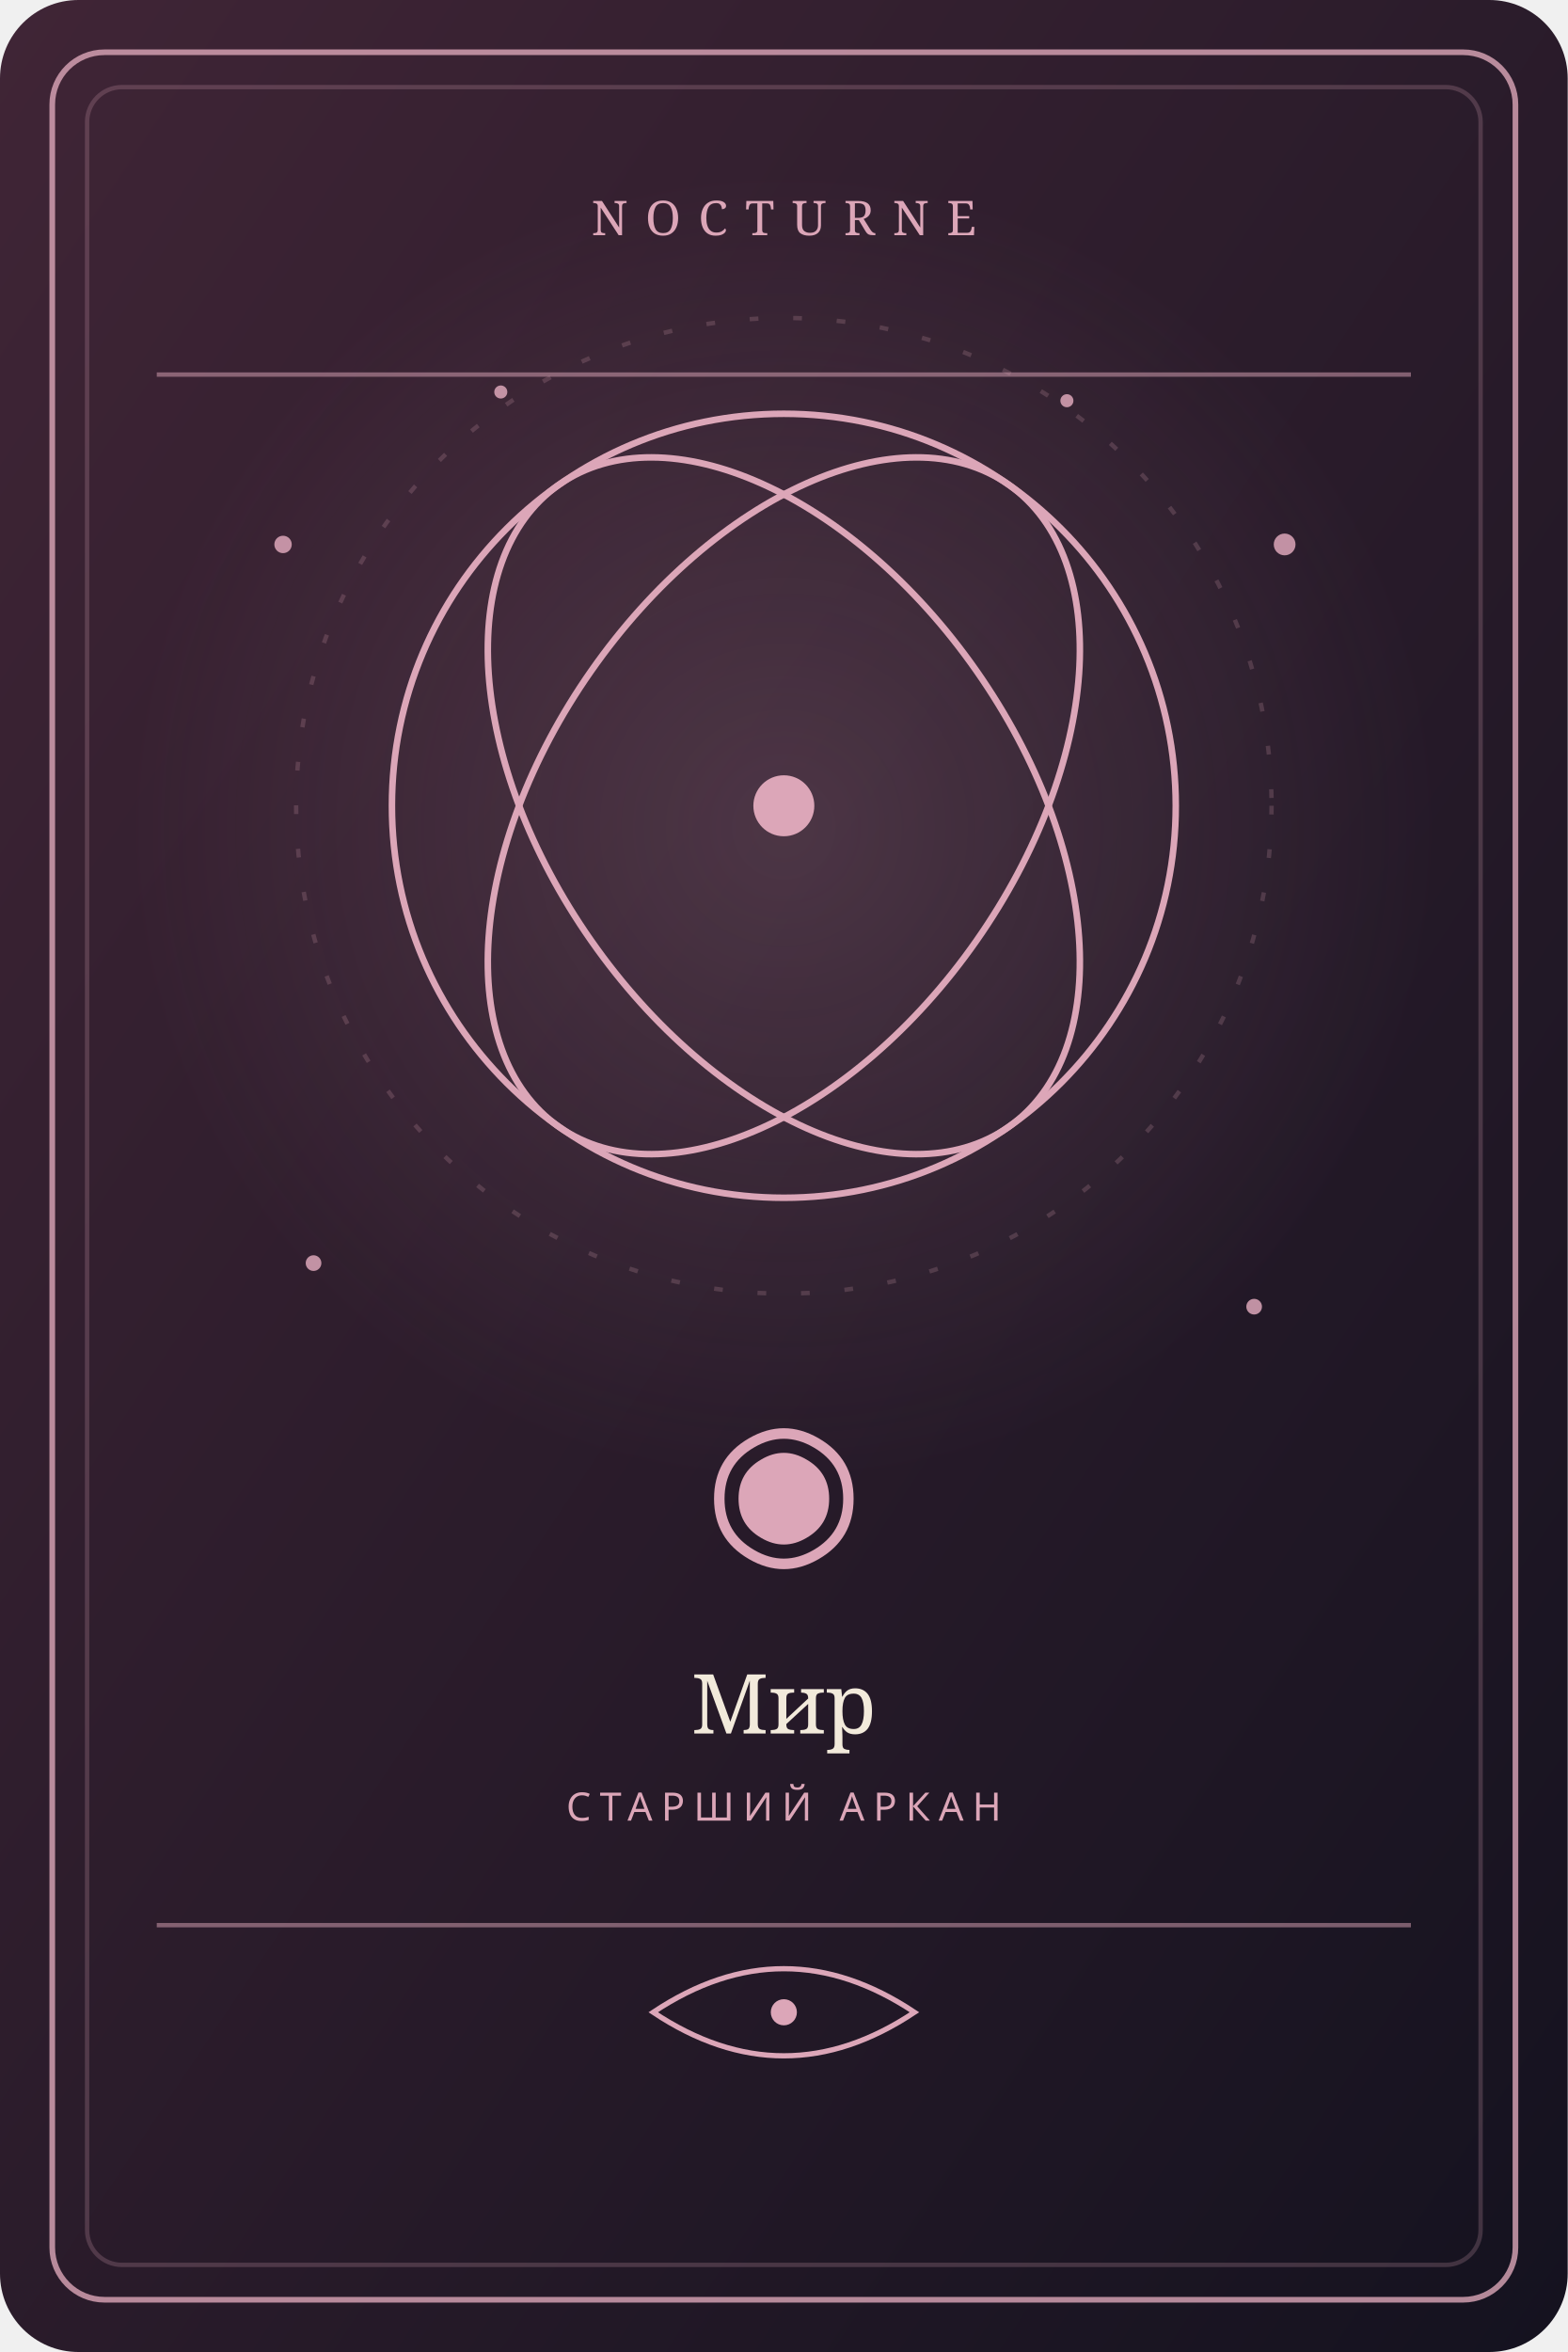
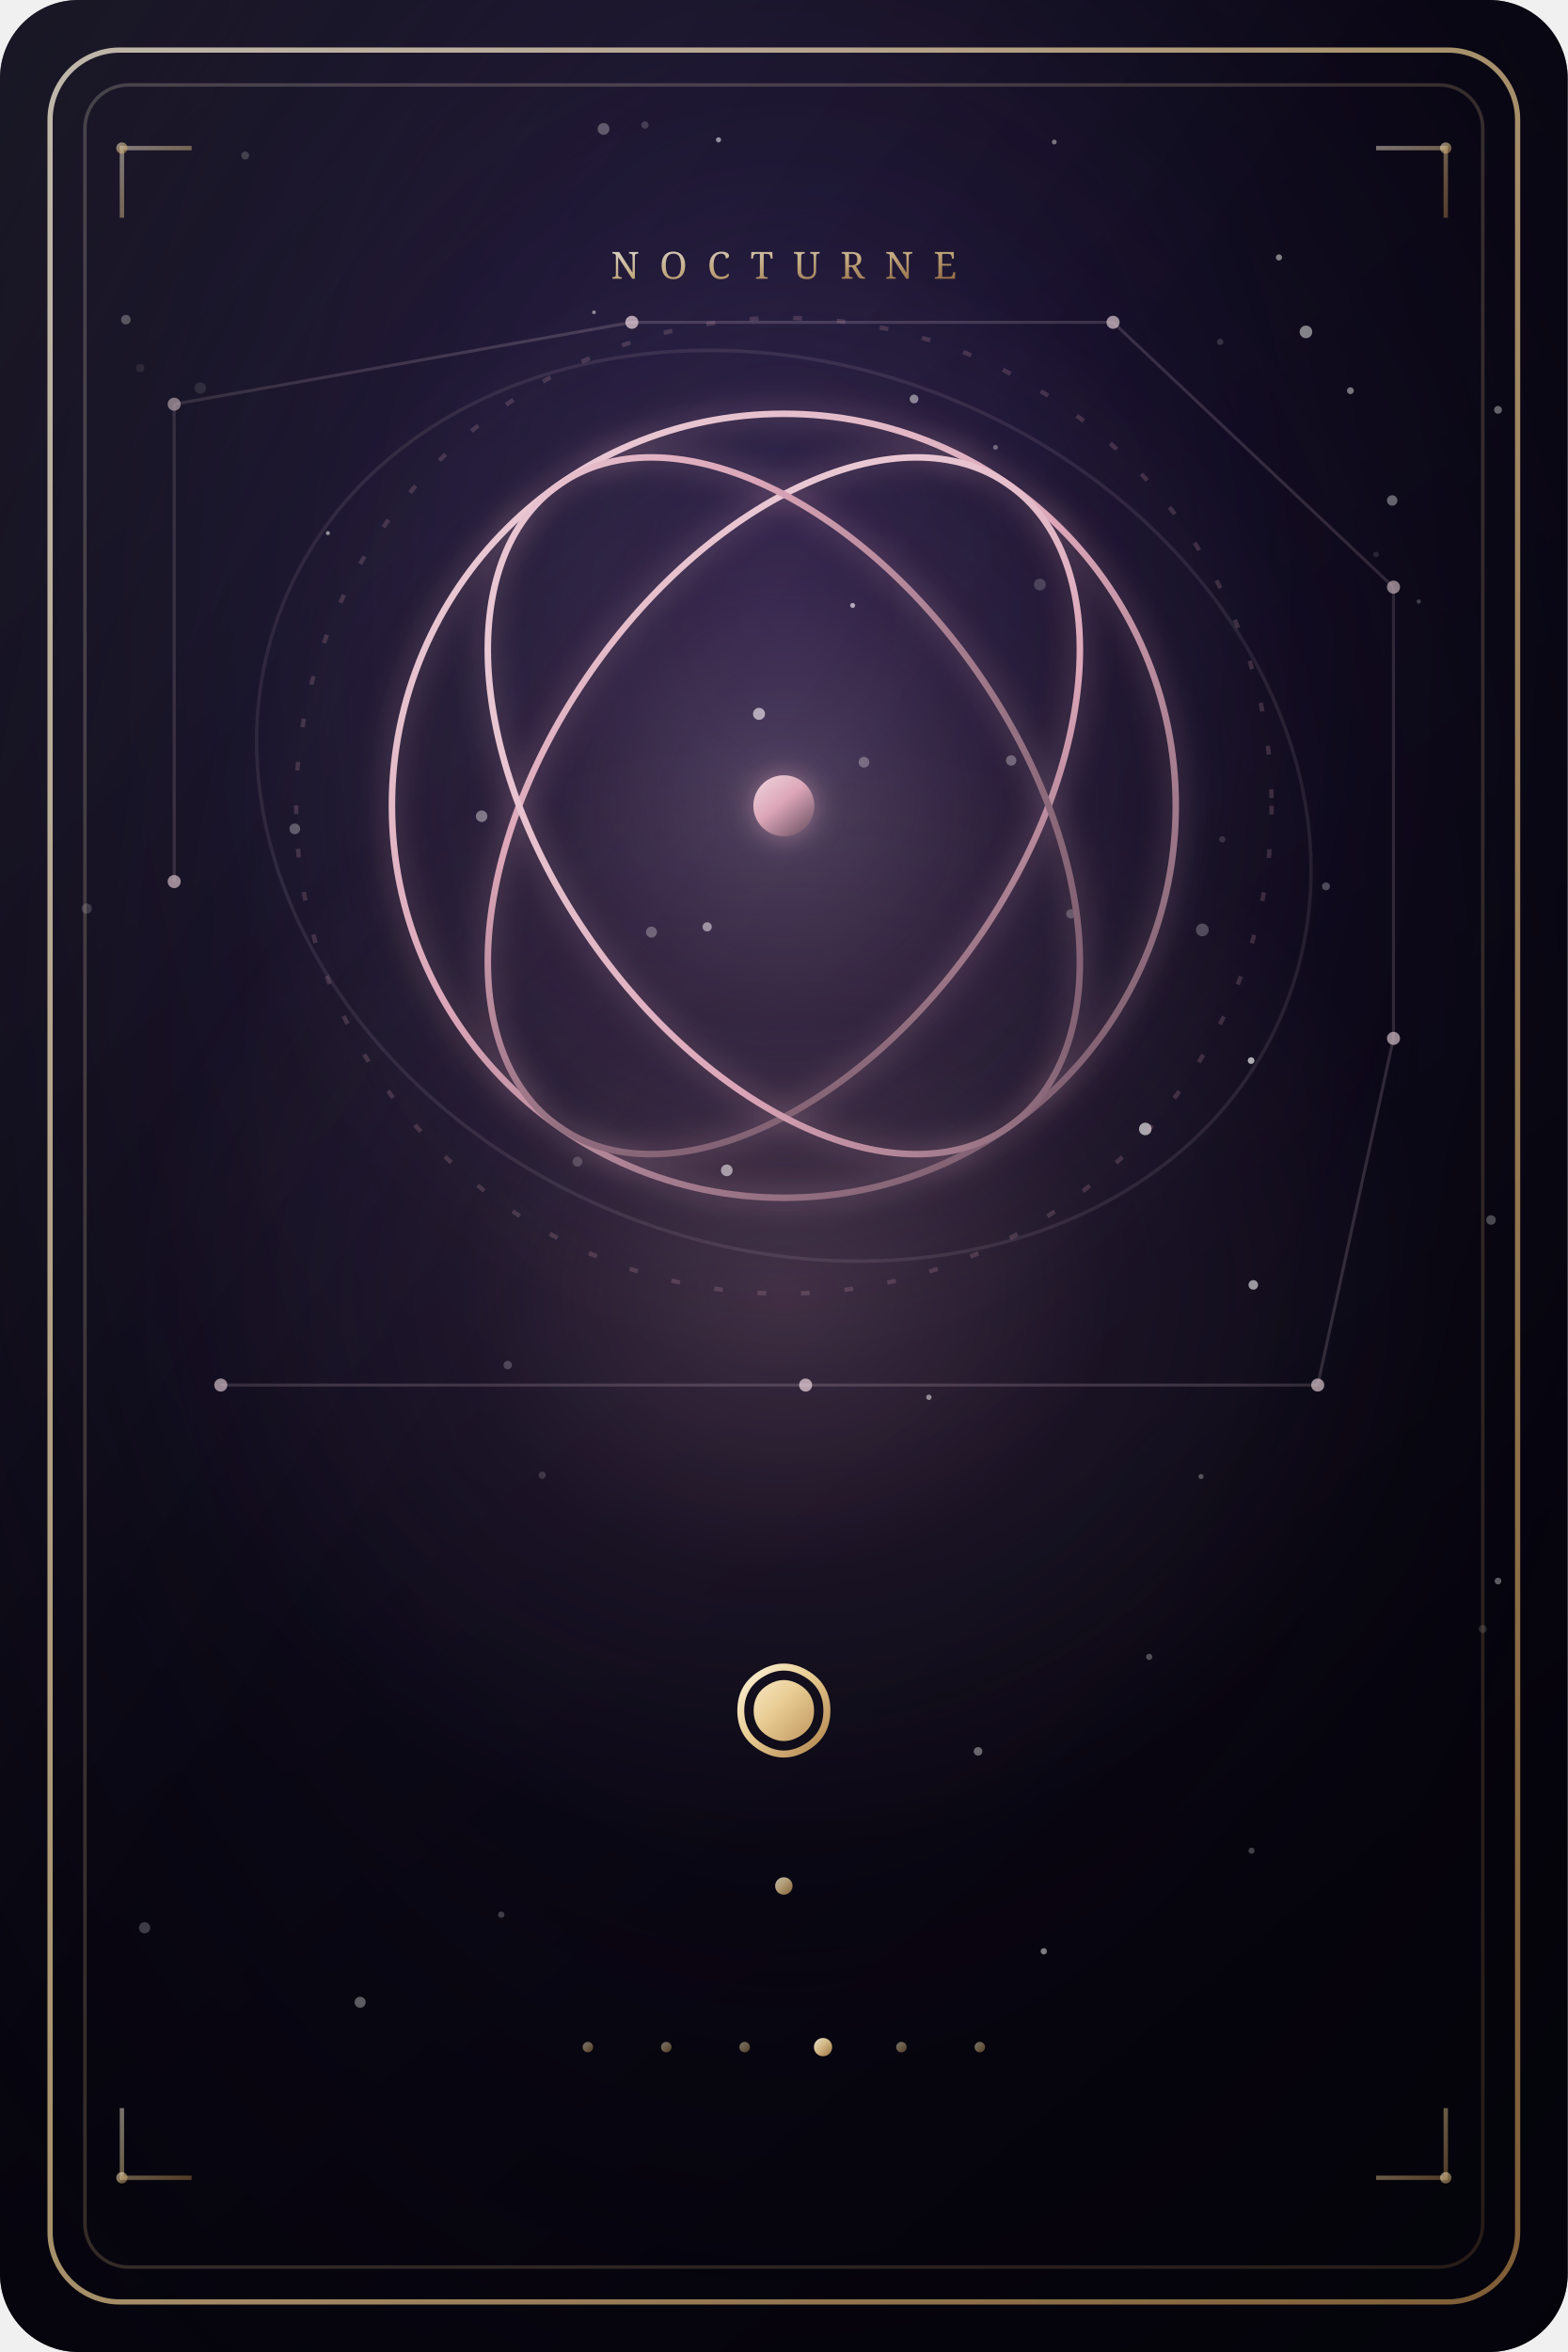
<svg xmlns="http://www.w3.org/2000/svg" viewBox="0 0 360 540" role="img" aria-label="Nocturne Tarot — Мир">
  <defs>
-     <linearGradient id="bg" x1="0" y1="0" x2="1" y2="1">
-       <stop stop-color="#402536" />
-       <stop offset="1" stop-color="#14121f" />
+     <linearGradient id="bg" x1="0" y1="0" x2=".55" y2="1">
+       <stop offset="0" stop-color="#161029" />
+       <stop offset=".5" stop-color="#0e0a1b" />
+       <stop offset="1" stop-color="#06040d" />
    </linearGradient>
-     <radialGradient id="glow">
-       <stop stop-color="#dca6b8" stop-opacity=".18" />
+     <radialGradient id="neb" cx=".5" cy=".26" r=".66">
+       <stop offset="0" stop-color="#6b4ab4" stop-opacity=".26" />
+       <stop offset=".5" stop-color="#3d2a6b" stop-opacity=".1" />
+       <stop offset="1" stop-color="#0a0814" stop-opacity="0" />
+     </radialGradient>
+     <radialGradient id="accentGlow" cx=".5" cy=".5" r=".5">
+       <stop offset="0" stop-color="#dca6b8" stop-opacity=".22" />
+       <stop offset=".5" stop-color="#dca6b8" stop-opacity=".06" />
      <stop offset="1" stop-color="#dca6b8" stop-opacity="0" />
    </radialGradient>
+     <radialGradient id="halo" cx=".5" cy=".5" r=".5">
+       <stop offset="0" stop-color="#efd7df" stop-opacity=".22" />
+       <stop offset=".4" stop-color="#dca6b8" stop-opacity=".08" />
+       <stop offset="1" stop-color="#dca6b8" stop-opacity="0" />
+     </radialGradient>
+     <radialGradient id="vig" cx=".5" cy=".44" r=".76">
+       <stop offset=".42" stop-color="#04030a" stop-opacity="0" />
+       <stop offset="1" stop-color="#04030a" stop-opacity=".8" />
+     </radialGradient>
+     <linearGradient id="gold" x1="0" y1="0" x2="1" y2="1">
+       <stop offset="0" stop-color="#fff6df" />
+       <stop offset=".45" stop-color="#e8cc93" />
+       <stop offset="1" stop-color="#ad7f47" />
+     </linearGradient>
+     <linearGradient id="sig" x1="0" y1="0" x2=".8" y2="1">
+       <stop offset="0" stop-color="#efd7df" />
+       <stop offset=".5" stop-color="#dca6b8" />
+       <stop offset="1" stop-color="#76596a" />
+     </linearGradient>
+     <linearGradient id="sheen" x1="0" y1="0" x2="1" y2="1">
+       <stop offset="0" stop-color="#ffffff" stop-opacity=".06" />
+       <stop offset=".45" stop-color="#ffffff" stop-opacity="0" />
+     </linearGradient>
+     <filter id="glow" x="-40%" y="-40%" width="180%" height="180%">
+       <feDropShadow dx="0" dy="0" stdDeviation="3.2" flood-color="#dca6b8" flood-opacity=".55" />
+     </filter>
  </defs>
  <rect width="360" height="540" rx="18" fill="url(#bg)" />
-   <rect x="12" y="12" width="336" height="516" rx="12" fill="none" stroke="#dca6b8" stroke-opacity=".8" stroke-width="1.3" />
-   <rect x="20" y="20" width="320" height="500" rx="8" fill="none" stroke="#dca6b8" stroke-opacity=".22" />
-   <circle cx="180" cy="190" r="150" fill="url(#glow)" />
-   <path d="M36 86 H324 M36 442 H324" stroke="#dca6b8" stroke-opacity=".5" />
+   <rect width="360" height="540" rx="18" fill="url(#neb)" />
+   <ellipse cx="180" cy="297" rx="150" ry="128" fill="url(#accentGlow)" />
+   <g>
+     <circle cx="195.8" cy="139.0" r="0.57" fill="#fff" opacity="0.63" />
+     <circle cx="32.2" cy="84.5" r="0.97" fill="#fff" opacity="0.12" />
+     <circle cx="82.7" cy="459.7" r="1.27" fill="#fff" opacity="0.49" />
+     <circle cx="276.1" cy="213.5" r="1.47" fill="#fff" opacity="0.24" />
+     <circle cx="344.0" cy="363.0" r="0.77" fill="#fff" opacity="0.53" />
+     <circle cx="149.6" cy="214.0" r="1.26" fill="#fff" opacity="0.29" />
+     <circle cx="293.7" cy="59.1" r="0.71" fill="#fff" opacity="0.63" />
+     <circle cx="344.0" cy="94.1" r="0.90" fill="#fff" opacity="0.58" />
+     <circle cx="287.8" cy="295.0" r="1.10" fill="#fff" opacity="0.57" />
+     <circle cx="316.0" cy="127.3" r="0.65" fill="#fff" opacity="0.13" />
+     <circle cx="304.5" cy="203.5" r="0.90" fill="#fff" opacity="0.28" />
+     <circle cx="319.7" cy="114.9" r="1.20" fill="#fff" opacity="0.48" />
+     <circle cx="198.4" cy="175.0" r="1.23" fill="#fff" opacity="0.30" />
+     <circle cx="263.0" cy="259.2" r="1.44" fill="#fff" opacity="0.62" />
+     <circle cx="19.9" cy="208.6" r="1.17" fill="#fff" opacity="0.22" />
+     <circle cx="115.1" cy="439.6" r="0.73" fill="#fff" opacity="0.26" />
+     <circle cx="28.9" cy="73.4" r="1.10" fill="#fff" opacity="0.43" />
+     <circle cx="280.2" cy="78.5" r="0.73" fill="#fff" opacity="0.18" />
+     <circle cx="132.6" cy="266.7" r="1.13" fill="#fff" opacity="0.19" />
+     <circle cx="310.1" cy="89.7" r="0.79" fill="#fff" opacity="0.57" />
+     <circle cx="232.2" cy="174.6" r="1.19" fill="#fff" opacity="0.32" />
+     <circle cx="138.6" cy="29.6" r="1.35" fill="#fff" opacity="0.34" />
+     <circle cx="239.7" cy="448.0" r="0.73" fill="#fff" opacity="0.58" />
+     <circle cx="340.5" cy="374.0" r="0.92" fill="#fff" opacity="0.21" />
+     <circle cx="165.0" cy="32.1" r="0.59" fill="#fff" opacity="0.59" />
+     <circle cx="148.1" cy="28.7" r="0.84" fill="#fff" opacity="0.20" />
+     <circle cx="178.8" cy="395.9" r="0.67" fill="#fff" opacity="0.27" />
+     <circle cx="287.4" cy="424.9" r="0.70" fill="#fff" opacity="0.32" />
+     <circle cx="209.9" cy="91.6" r="1.00" fill="#fff" opacity="0.47" />
+     <circle cx="299.9" cy="76.2" r="1.45" fill="#fff" opacity="0.63" />
+     <circle cx="67.7" cy="190.3" r="1.23" fill="#fff" opacity="0.30" />
+     <circle cx="116.6" cy="313.4" r="0.97" fill="#fff" opacity="0.21" />
+     <circle cx="287.3" cy="243.5" r="0.77" fill="#fff" opacity="0.66" />
+     <circle cx="242.1" cy="32.6" r="0.55" fill="#fff" opacity="0.51" />
+     <circle cx="213.3" cy="320.8" r="0.62" fill="#fff" opacity="0.49" />
+     <circle cx="275.8" cy="339.0" r="0.58" fill="#fff" opacity="0.29" />
+     <circle cx="110.6" cy="187.4" r="1.32" fill="#fff" opacity="0.41" />
+     <circle cx="245.9" cy="209.8" r="1.07" fill="#fff" opacity="0.24" />
+     <circle cx="56.3" cy="35.7" r="0.90" fill="#fff" opacity="0.28" />
+     <circle cx="228.6" cy="102.7" r="0.56" fill="#fff" opacity="0.34" />
+     <circle cx="280.7" cy="192.7" r="0.73" fill="#fff" opacity="0.14" />
+     <circle cx="238.8" cy="134.2" r="1.36" fill="#fff" opacity="0.18" />
+     <circle cx="75.3" cy="122.4" r="0.46" fill="#fff" opacity="0.57" />
+     <circle cx="46.0" cy="89.1" r="1.30" fill="#fff" opacity="0.13" />
+     <circle cx="162.4" cy="212.8" r="1.06" fill="#fff" opacity="0.50" />
+     <circle cx="263.9" cy="380.4" r="0.72" fill="#fff" opacity="0.30" />
+     <circle cx="174.3" cy="163.9" r="1.38" fill="#fff" opacity="0.61" />
+     <circle cx="342.4" cy="280.1" r="1.10" fill="#fff" opacity="0.35" />
+     <circle cx="166.9" cy="268.7" r="1.34" fill="#fff" opacity="0.55" />
+     <circle cx="33.2" cy="442.6" r="1.29" fill="#fff" opacity="0.38" />
+     <circle cx="224.6" cy="402.1" r="0.99" fill="#fff" opacity="0.38" />
+     <circle cx="136.4" cy="71.7" r="0.43" fill="#fff" opacity="0.49" />
+     <circle cx="124.5" cy="338.7" r="0.83" fill="#fff" opacity="0.16" />
+     <circle cx="325.8" cy="138.1" r="0.49" fill="#fff" opacity="0.28" />
+   </g>
+   <g>
+     <circle cx="40.0" cy="202.4" r="1.5" fill="#efd7df" opacity=".7" />
+     <circle cx="40.0" cy="92.8" r="1.5" fill="#efd7df" opacity=".7" />
+     <circle cx="145.1" cy="74.0" r="1.5" fill="#efd7df" opacity=".7" />
+     <circle cx="255.6" cy="74.0" r="1.5" fill="#efd7df" opacity=".7" />
+     <circle cx="320.0" cy="134.8" r="1.5" fill="#efd7df" opacity=".7" />
+     <circle cx="320.0" cy="238.4" r="1.5" fill="#efd7df" opacity=".7" />
+     <circle cx="302.6" cy="318.0" r="1.5" fill="#efd7df" opacity=".7" />
+     <circle cx="185.0" cy="318.0" r="1.5" fill="#efd7df" opacity=".7" />
+     <circle cx="50.7" cy="318.0" r="1.5" fill="#efd7df" opacity=".7" />
+     <line x1="40.0" y1="202.4" x2="40.0" y2="92.8" stroke="#efd7df" stroke-opacity=".18" stroke-width=".7" />
+     <line x1="40.0" y1="92.8" x2="145.1" y2="74.0" stroke="#efd7df" stroke-opacity=".18" stroke-width=".7" />
+     <line x1="145.1" y1="74.0" x2="255.6" y2="74.0" stroke="#efd7df" stroke-opacity=".18" stroke-width=".7" />
+     <line x1="255.6" y1="74.0" x2="320.0" y2="134.8" stroke="#efd7df" stroke-opacity=".18" stroke-width=".7" />
+     <line x1="320.0" y1="134.8" x2="320.0" y2="238.4" stroke="#efd7df" stroke-opacity=".18" stroke-width=".7" />
+     <line x1="320.0" y1="238.4" x2="302.6" y2="318.0" stroke="#efd7df" stroke-opacity=".18" stroke-width=".7" />
+     <line x1="302.6" y1="318.0" x2="185.0" y2="318.0" stroke="#efd7df" stroke-opacity=".18" stroke-width=".7" />
+     <line x1="185.0" y1="318.0" x2="50.7" y2="318.0" stroke="#efd7df" stroke-opacity=".18" stroke-width=".7" />
+   </g>
+   <ellipse cx="180" cy="185" rx="124" ry="101" transform="rotate(22 180 185)" fill="none" stroke="#efd7df" stroke-opacity=".1" stroke-width=".8" />
+   <rect width="360" height="540" rx="18" fill="url(#vig)" />
+   <rect width="360" height="540" rx="18" fill="url(#sheen)" />
+   <circle cx="180" cy="185" r="126" fill="url(#halo)" />
+   <rect x="11.5" y="11.5" width="337" height="517" rx="16" fill="none" stroke="url(#gold)" stroke-opacity=".72" stroke-width="1.2" />
+   <rect x="19.5" y="19.5" width="321" height="501" rx="10" fill="none" stroke="url(#gold)" stroke-opacity=".2" stroke-width=".8" />
+   <g stroke="url(#gold)" stroke-opacity=".45" stroke-width="1" fill="none">
+     <path d="M28 50 V34 H44" />
+     <path d="M332 50 V34 H316" />
+     <path d="M28 484 V500 H44" />
+     <path d="M332 484 V500 H316" />
+   </g>
+   <g fill="url(#gold)" opacity=".55">
+     <circle cx="28" cy="34" r="1.3" />
+     <circle cx="332" cy="34" r="1.3" />
+     <circle cx="28" cy="500" r="1.3" />
+     <circle cx="332" cy="500" r="1.3" />
+   </g>
+   <path d="M58 60 H114 M246 60 H302" stroke="url(#gold)" stroke-opacity=".34" stroke-width=".9" />
+   <text x="180" y="64" text-anchor="middle" fill="url(#gold)" fill-opacity=".82" font-family="Georgia,serif" font-size="8.6" letter-spacing="4.6">NOCTURNE</text>
  <circle cx="180" cy="185" r="112" fill="none" stroke="#dca6b8" stroke-opacity=".2" stroke-dasharray="2 8" />
-   <circle cx="180" cy="185" r="90.0" fill="none" stroke="#dca6b8" stroke-width="1.5" />
-   <ellipse cx="180" cy="185" rx="54" ry="90" transform="rotate(35 180 185)" fill="none" stroke="#dca6b8" stroke-width="1.5" />
-   <ellipse cx="180" cy="185" rx="54" ry="90" transform="rotate(-35 180 185)" fill="none" stroke="#dca6b8" stroke-width="1.5" />
-   <circle cx="180" cy="185" r="7" fill="#dca6b8" />
-   <g fill="#dca6b8" opacity=".85">
-     <circle cx="65" cy="125" r="2" />
-     <circle cx="295" cy="125" r="2.5" />
-     <circle cx="72" cy="290" r="1.8" />
-     <circle cx="288" cy="300" r="1.8" />
-     <circle cx="115" cy="90" r="1.5" />
-     <circle cx="245" cy="92" r="1.5" />
+   <g filter="url(#glow)">
+     <circle cx="180" cy="185" r="90.0" fill="none" stroke="url(#sig)" stroke-width="1.5" />
+     <ellipse cx="180" cy="185" rx="54" ry="90" transform="rotate(35 180 185)" fill="none" stroke="url(#sig)" stroke-width="1.5" />
+     <ellipse cx="180" cy="185" rx="54" ry="90" transform="rotate(-35 180 185)" fill="none" stroke="url(#sig)" stroke-width="1.5" />
+     <circle cx="180" cy="185" r="7" fill="url(#sig)" />
  </g>
-   <text x="180" y="54" text-anchor="middle" fill="#dca6b8" font-family="Georgia,serif" font-size="11" letter-spacing="4">NOCTURNE</text>
-   <text x="180" y="355" text-anchor="middle" fill="#dca6b8" font-family="Georgia,serif" font-size="42">◉</text>
-   <text x="180" y="398" text-anchor="middle" fill="#f2eadb" font-family="Georgia,serif" font-size="19">Мир</text>
-   <text x="180" y="418" text-anchor="middle" fill="#dca6b8" font-family="sans-serif" font-size="9" letter-spacing="2">СТАРШИЙ АРКАН</text>
-   <path d="M150 462 Q180 442 210 462 Q180 482 150 462Z" fill="none" stroke="#dca6b8" stroke-width="1.2" />
-   <circle cx="180" cy="462" r="3" fill="#dca6b8" />
+   <text x="180" y="400" text-anchor="middle" fill="url(#gold)" font-family="Georgia,serif" font-size="28">◉</text>
+   <path d="M112 433 H166 M194 433 H248" stroke="url(#gold)" stroke-opacity=".3" stroke-width=".9" />
+   <circle cx="180" cy="433" r="2" fill="url(#gold)" opacity=".75" />
+   <g>
+     <circle cx="135" cy="470" r="1.2" fill="url(#gold)" opacity="0.45" />
+     <circle cx="153" cy="470" r="1.2" fill="url(#gold)" opacity="0.45" />
+     <circle cx="171" cy="470" r="1.2" fill="url(#gold)" opacity="0.45" />
+     <circle cx="189" cy="470" r="2.1" fill="url(#gold)" opacity="0.9" />
+     <circle cx="207" cy="470" r="1.2" fill="url(#gold)" opacity="0.45" />
+     <circle cx="225" cy="470" r="1.2" fill="url(#gold)" opacity="0.45" />
+   </g>
</svg>
